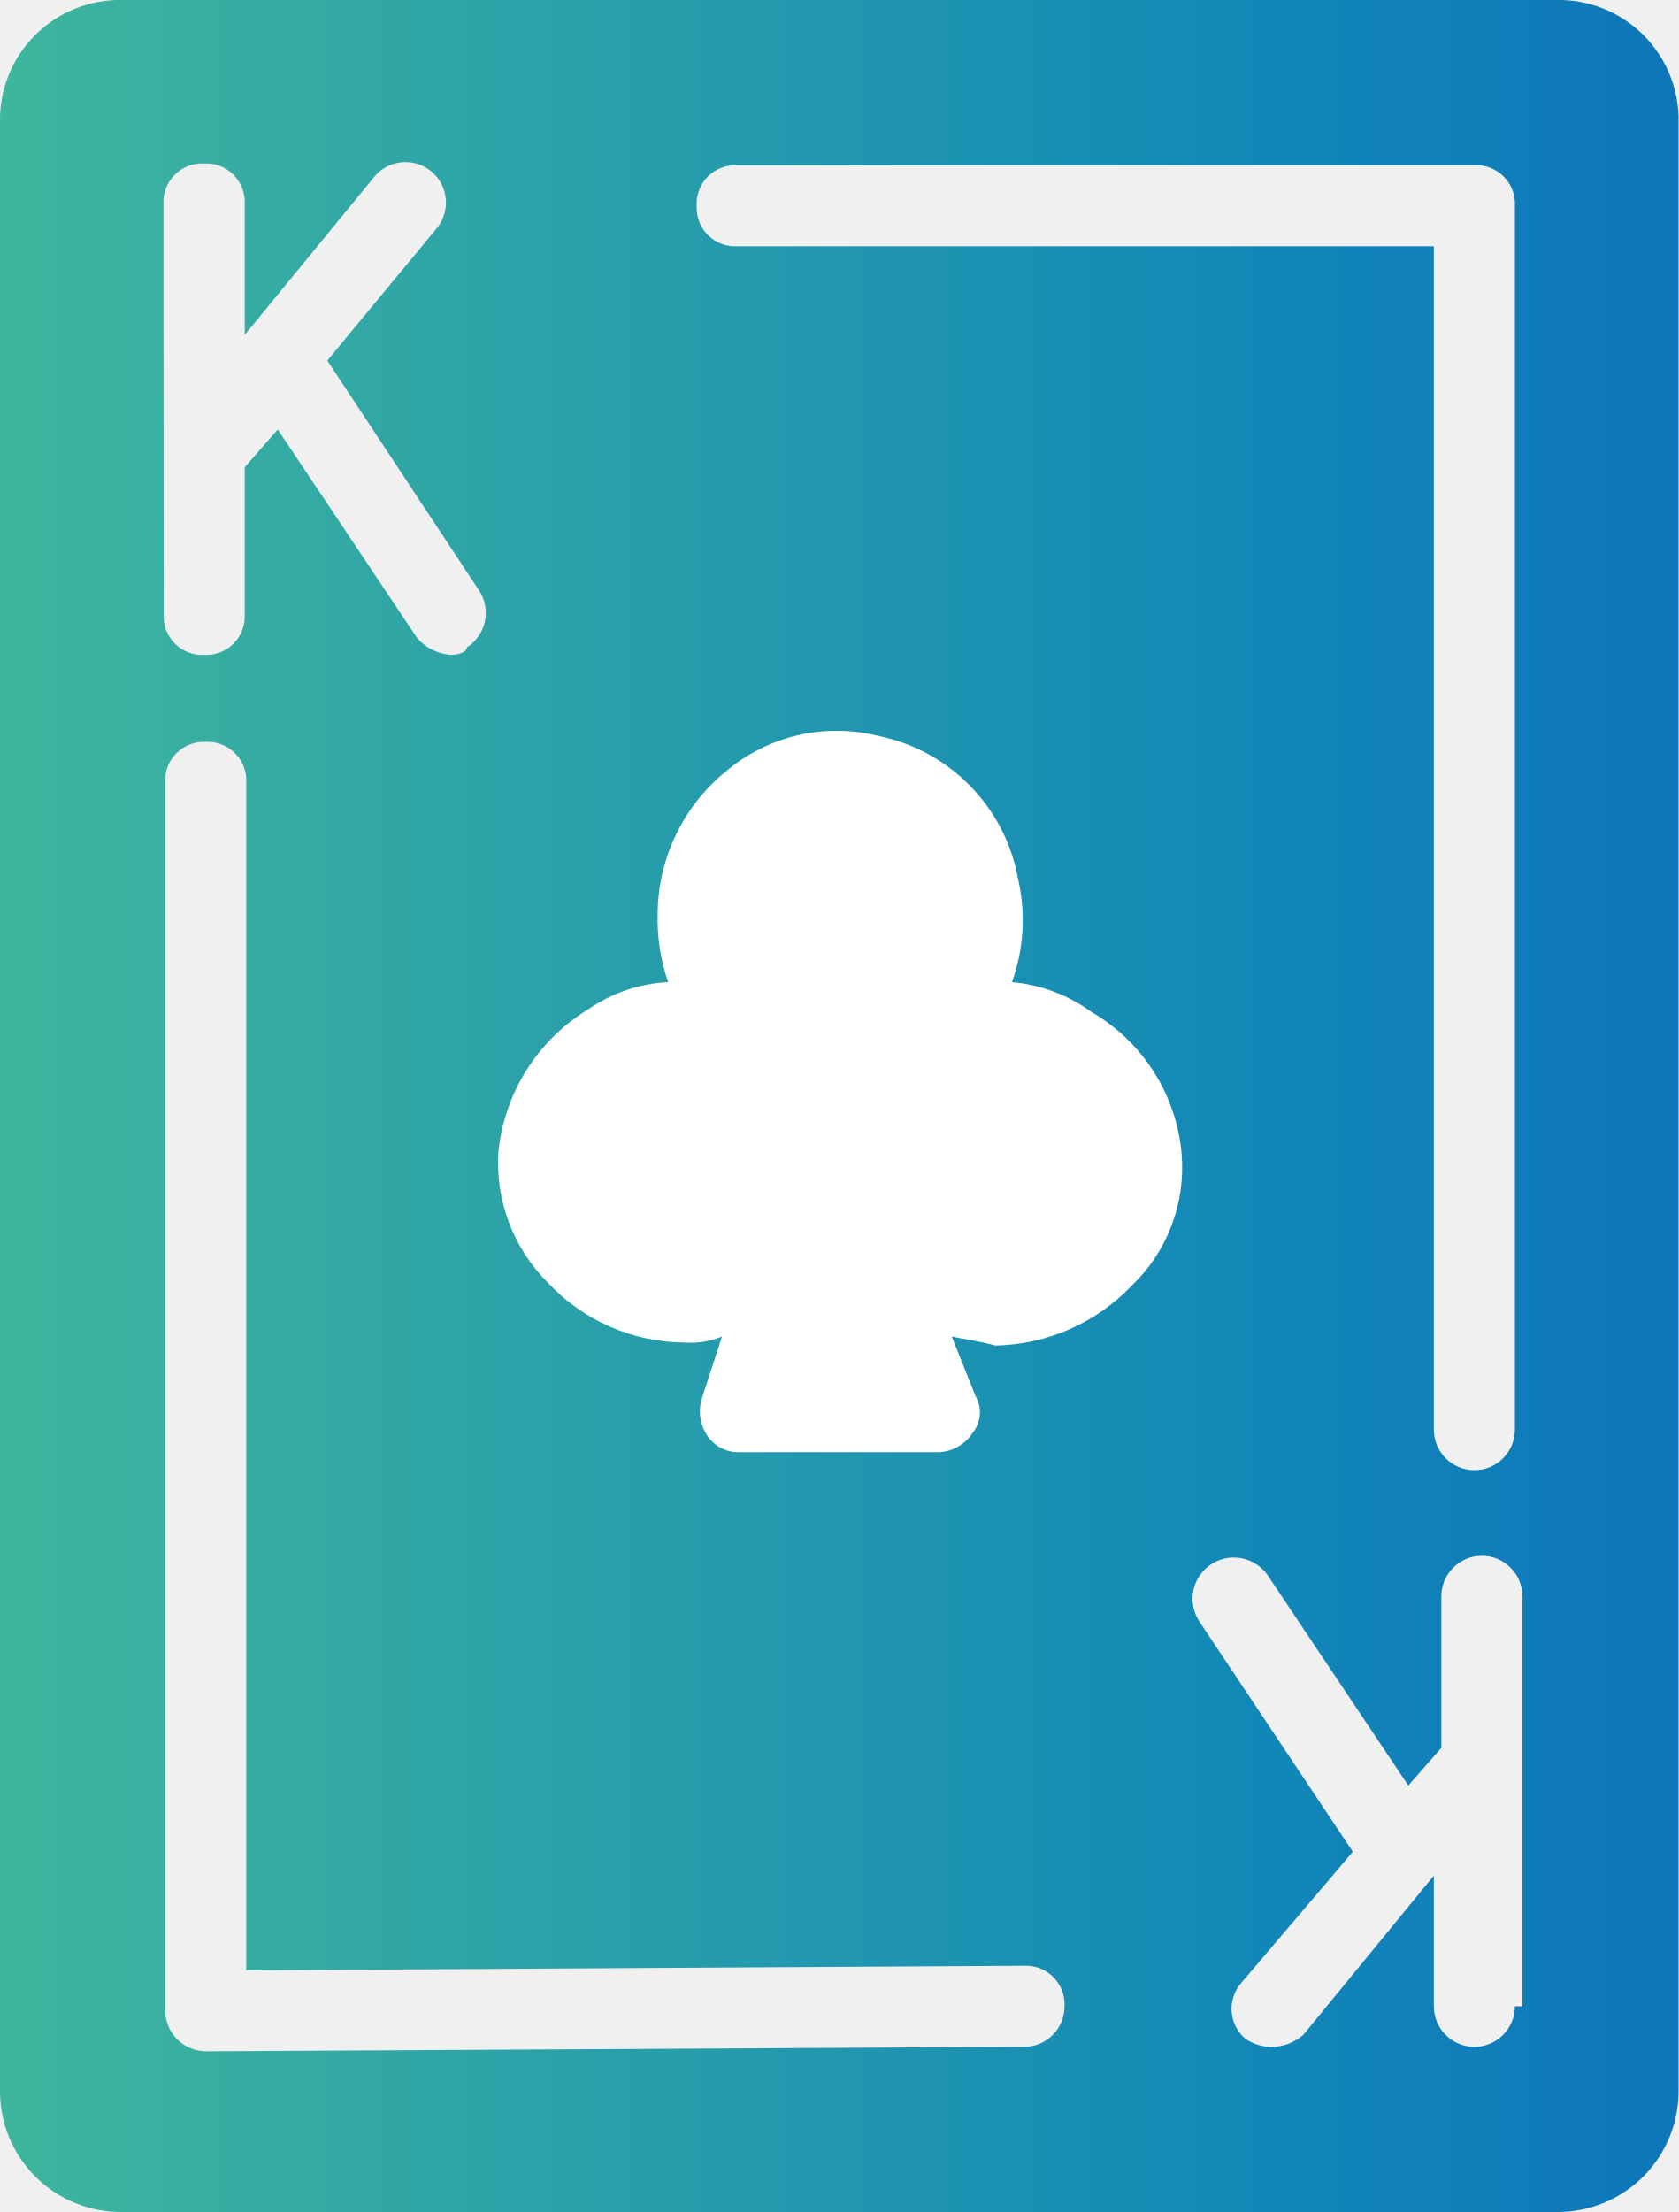
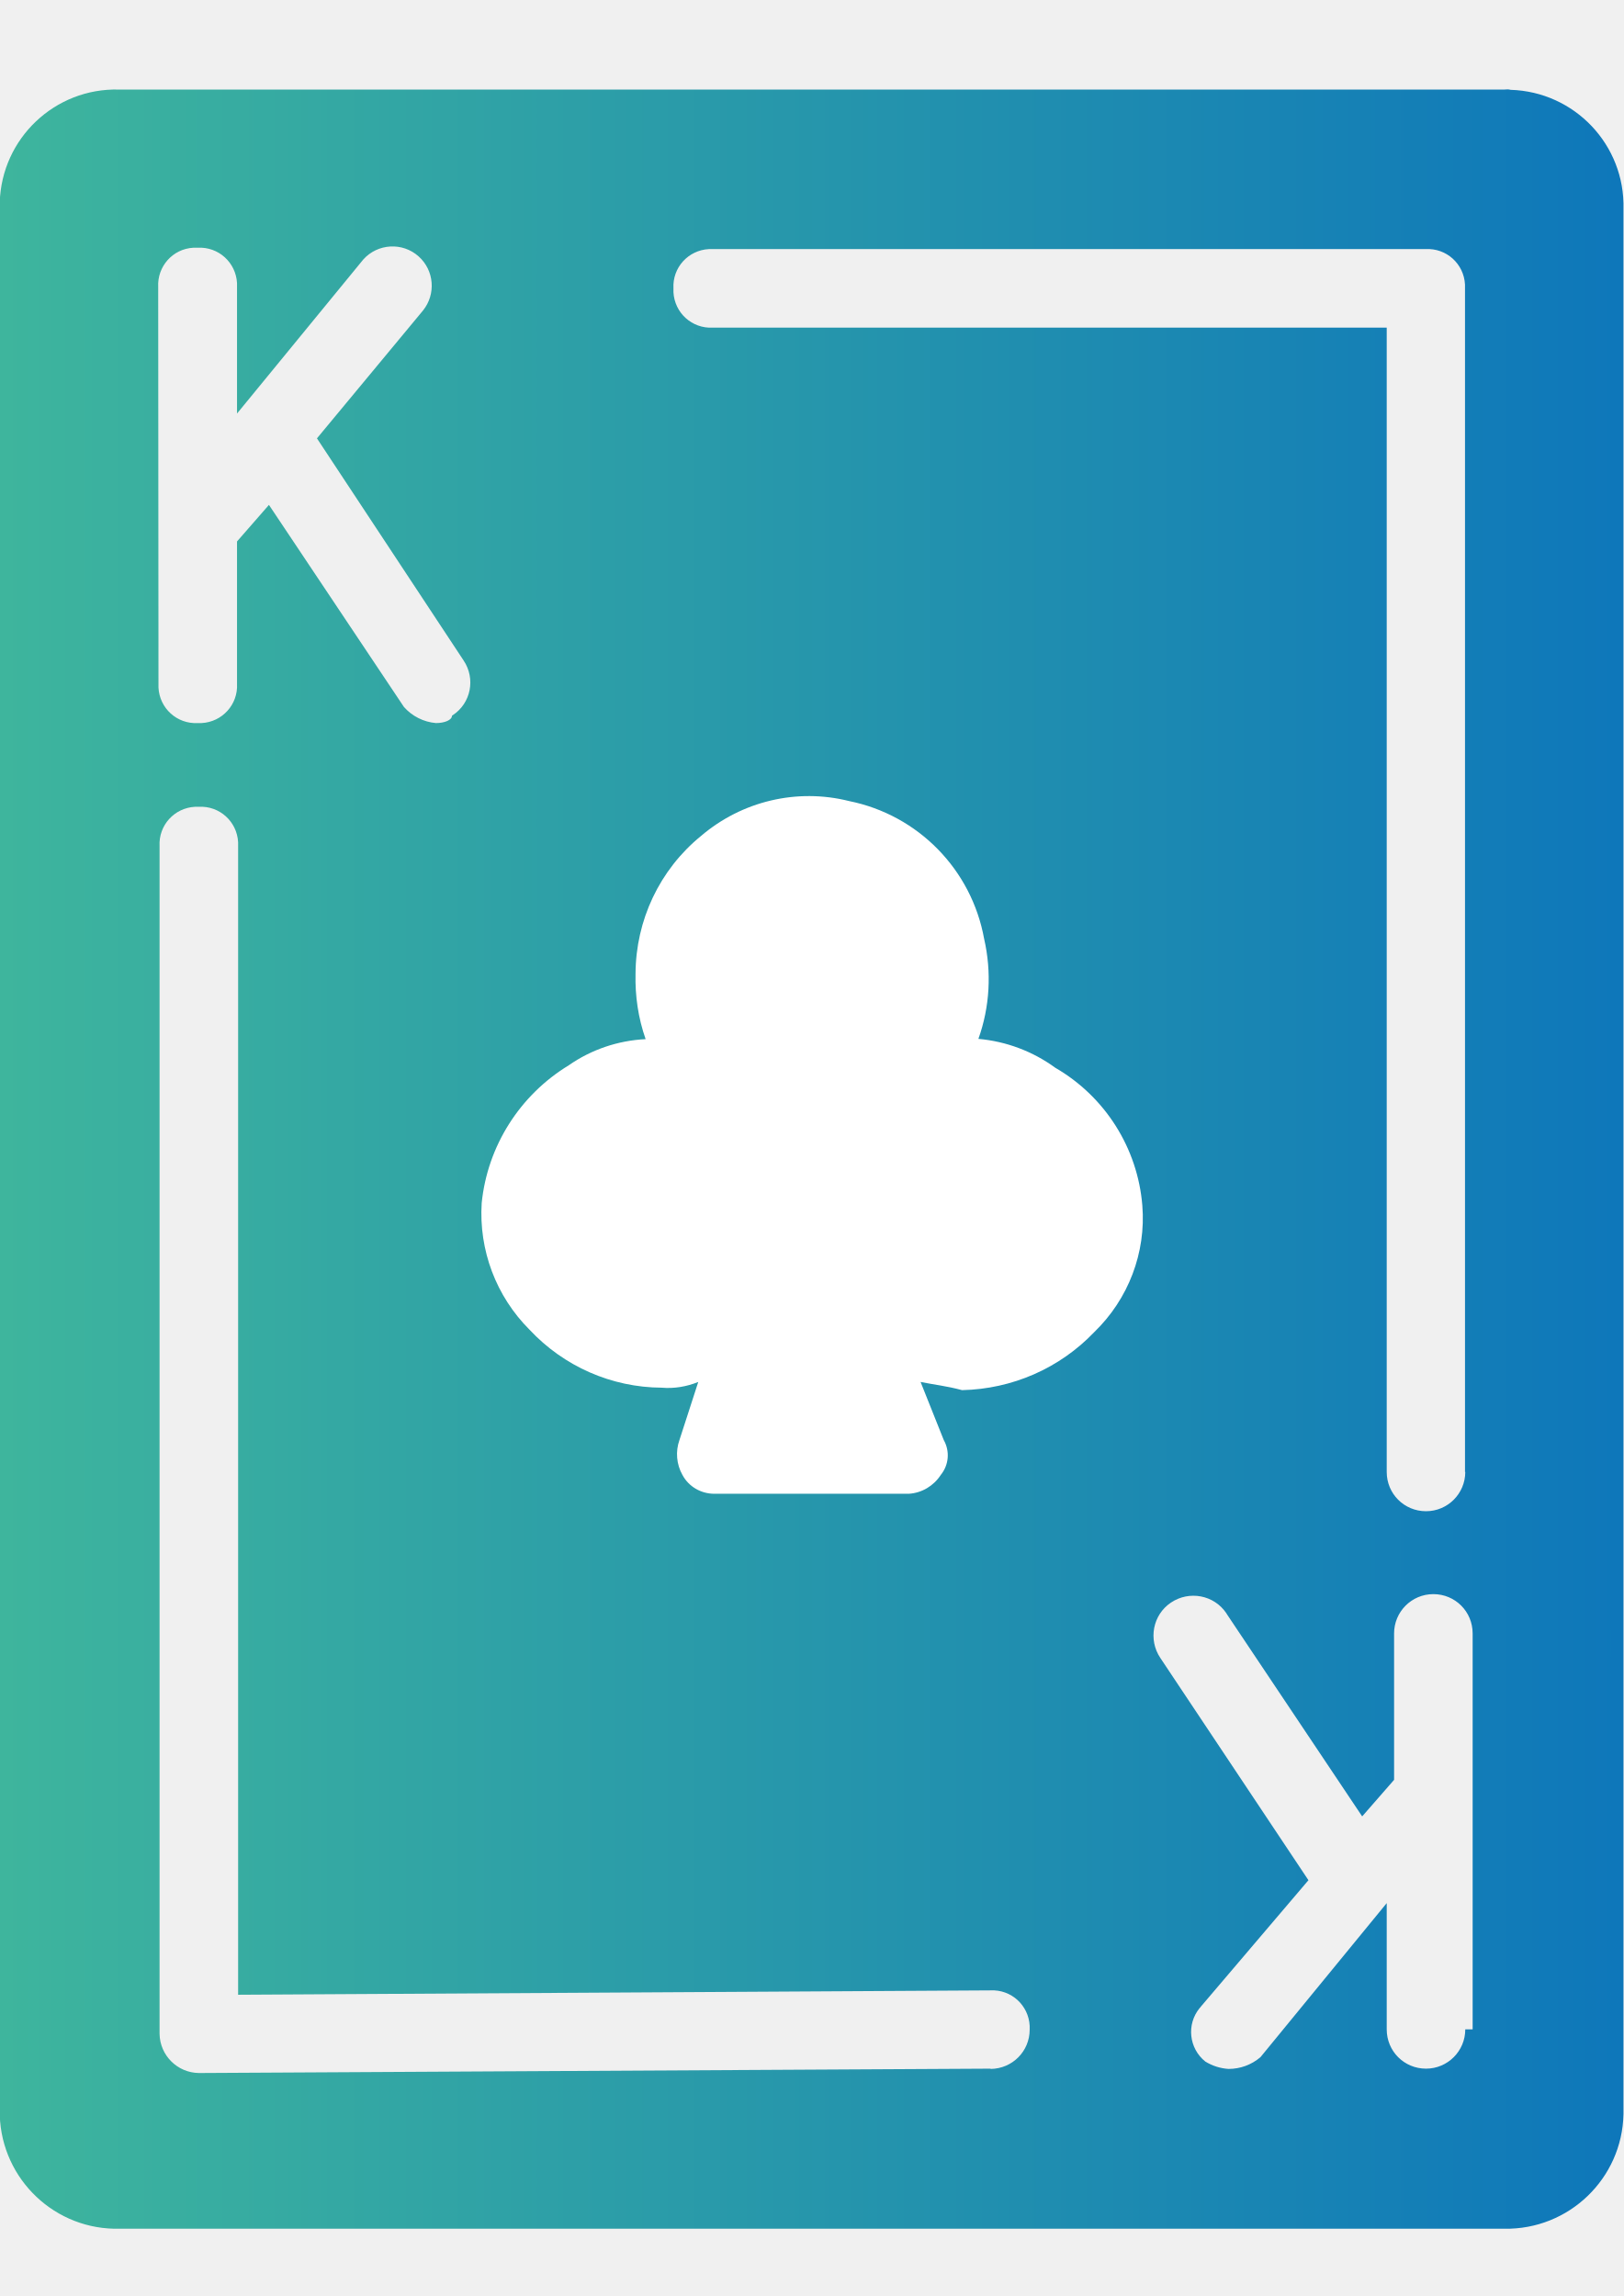
- <svg xmlns="http://www.w3.org/2000/svg" viewBox="3763 683.536 40.048 52.764">
-   <defs>
-     <style>
-       .cls-1 {
-         fill: url(#linear-gradient);
-       }
- 
-       .cls-2 {
-         fill: #fff;
-       }
-     </style>
-     <linearGradient id="linear-gradient" y1="0.5" x2="1" y2="0.5" gradientUnits="objectBoundingBox">
-       <stop offset="0" stop-color="#3eb59d" />
-       <stop offset="0.759" stop-color="#1187b8" />
-       <stop offset="1" stop-color="#0e77ba" />
+ <svg xmlns="http://www.w3.org/2000/svg" version="1.1" id="Calque_1" x="0px" y="0px" viewBox="0 0 595.3 841.9" enable-background="new 0 0 595.3 841.9" xml:space="preserve">
+   <g id="Groupe_102" transform="translate(2428 683.536)">
+     <linearGradient id="Tracé_77_1_" gradientUnits="userSpaceOnUse" x1="-2428.015" y1="-258.591" x2="-1832.705" y2="-258.591">
+       <stop offset="0" style="stop-color:#3EB59D" />
+       <stop offset="1" style="stop-color:#0E77BA" />
    </linearGradient>
-   </defs>
-   <g id="Groupe_102" data-name="Groupe 102" transform="translate(3763 683.536)">
-     <path id="Tracé_77" data-name="Tracé 77" class="cls-1" d="M37.111,0H2.937A2.862,2.862,0,0,0,0,2.937v46.89a2.883,2.883,0,0,0,2.937,2.937H37.111a2.883,2.883,0,0,0,2.937-2.937V2.937A2.862,2.862,0,0,0,37.111,0ZM3.9,4.872A.921.921,0,0,1,4.872,3.9a.921.921,0,0,1,.967.967V7.988l3.116-3.8a.966.966,0,0,1,1.469,1.254L7.809,8.6l3.618,5.481a.972.972,0,0,1-.287,1.361c0,.107-.179.179-.394.179a1.2,1.2,0,0,1-.788-.394L6.627,10.245l-.788.9v3.51a.921.921,0,0,1-.967.967.921.921,0,0,1-.967-.967ZM24.43,48.824l-19.522.107h0a.979.979,0,0,1-.967-.967v-29.3a.921.921,0,0,1,.967-.967.921.921,0,0,1,.967.967V47L24.43,46.89h0a.921.921,0,0,1,.967.967A.963.963,0,0,1,24.43,48.824Zm11.713-.967a.967.967,0,0,1-1.934,0V44.74l-3.116,3.8a1.18,1.18,0,0,1-.788.287,1.2,1.2,0,0,1-.573-.179.938.938,0,0,1-.107-1.361l2.651-3.116-3.654-5.481a.984.984,0,1,1,1.648-1.075L33.6,42.591l.788-.9V38.078a.967.967,0,1,1,1.934,0v9.779Zm0-13.755a.967.967,0,0,1-1.934,0V5.875H17.588a.921.921,0,0,1-.967-.967.921.921,0,0,1,.967-.967H35.176a.921.921,0,0,1,.967.967Z" />
-     <path id="Tracé_78" data-name="Tracé 78" class="cls-2" d="M44,63.109l.573,1.433a.765.765,0,0,1-.072.86,1.021,1.021,0,0,1-.788.466h-4.8a.89.89,0,0,1-.788-.466,1.028,1.028,0,0,1-.072-.86l.466-1.433a1.964,1.964,0,0,1-.9.143,4.5,4.5,0,0,1-3.26-1.433A4.037,4.037,0,0,1,33.185,58.7a4.513,4.513,0,0,1,2.149-3.4,3.654,3.654,0,0,1,1.9-.645,4.615,4.615,0,0,1-.251-1.612,4.419,4.419,0,0,1,1.612-3.4,4.089,4.089,0,0,1,3.654-.86,4.242,4.242,0,0,1,3.331,3.4,4.379,4.379,0,0,1-.143,2.472,3.783,3.783,0,0,1,1.9.716,4.343,4.343,0,0,1,2.149,3.4A3.9,3.9,0,0,1,48.3,61.891a4.628,4.628,0,0,1-3.26,1.433C44.648,63.216,44.326,63.18,44,63.109Z" transform="translate(-21.293 -31.228)" />
+     <path id="Tracé_77" fill="url(#Tracé_77_1_)" d="M-1876.4-650.7h-508c-23.5-0.6-43,17.9-43.7,41.4c0,0.8,0,1.5,0,2.3v697   c-0.4,23.7,18.4,43.2,42,43.7c0.5,0,1.1,0,1.6,0h508c23.7,0.4,43.2-18.4,43.7-42c0-0.5,0-1.1,0-1.6v-697   c0.6-23.5-17.9-43-41.4-43.7C-1874.9-650.8-1875.6-650.8-1876.4-650.7z M-2370-578.3c-0.4-7.5,5.3-14,12.9-14.4c0.5,0,1,0,1.6,0   c7.6-0.4,14,5.4,14.4,13c0,0.5,0,0.9,0,1.4v46.4l46.3-56.5c5.3-5.9,14.4-6.4,20.3-1.1c5.7,5.1,6.4,13.8,1.6,19.8l-38.9,46.9   l53.8,81.5c4.4,6.6,2.7,15.6-4,20c-0.1,0.1-0.2,0.1-0.3,0.2c0,1.6-2.7,2.7-5.9,2.7c-4.5-0.4-8.7-2.5-11.7-5.9l-49.5-74.1   l-11.7,13.4v52.2c0.4,7.6-5.4,14-13,14.4c-0.5,0-0.9,0-1.4,0c-7.6,0.4-14-5.4-14.4-13c0-0.5,0-0.9,0-1.4L-2370-578.3z M-2064.9,75   l-290.2,1.6l0,0c-7.9-0.1-14.3-6.5-14.4-14.4v-435.5c-0.4-7.6,5.4-14,13-14.4c0.5,0,0.9,0,1.4,0c7.6-0.4,14,5.4,14.4,13   c0,0.5,0,0.9,0,1.4V47.9l275.8-1.6l0,0c7.6-0.4,14,5.4,14.4,13c0,0.5,0,0.9,0,1.4c0,7.9-6.3,14.3-14.3,14.4   C-2064.8,75-2064.8,75-2064.9,75z M-1890.8,60.6c0,7.9-6.4,14.4-14.4,14.4s-14.4-6.4-14.4-14.4V14.3l-46.3,56.5   c-3.3,2.8-7.4,4.3-11.7,4.3c-3-0.2-5.9-1.1-8.5-2.7c-6-4.8-7-13.6-2.1-19.6c0.2-0.2,0.4-0.4,0.5-0.6l39.4-46.3l-54.3-81.5   c-4.5-6.7-2.8-15.8,3.9-20.3c6.7-4.5,15.8-2.8,20.3,3.9c0.1,0.2,0.2,0.3,0.3,0.5l49.5,74l11.7-13.4v-53.7c0-7.9,6.4-14.4,14.4-14.4   s14.4,6.4,14.4,14.4V60.6L-1890.8,60.6z M-1890.8-143.8c0,7.9-6.4,14.4-14.4,14.4s-14.4-6.4-14.4-14.4v-419.6h-247.1   c-7.6,0.4-14-5.4-14.4-13c0-0.5,0-0.9,0-1.4c-0.4-7.6,5.4-14,13-14.4c0.5,0,0.9,0,1.4,0h261.4c7.6-0.4,14,5.4,14.4,13   c0,0.5,0,0.9,0,1.4V-143.8z" />
+     <path id="Tracé_78" fill="#FFFFFF" d="M-2090.5-176.8l8.5,21.3c2.3,4.1,1.9,9.1-1.1,12.8c-2.6,4-6.9,6.6-11.7,6.9h-71.3   c-4.9,0-9.4-2.6-11.7-6.9c-2.2-3.9-2.6-8.6-1.1-12.8l6.9-21.3c-4.2,1.7-8.8,2.5-13.4,2.1c-18.4-0.1-35.9-7.8-48.5-21.3   c-12.2-12.2-18.6-29.1-17.5-46.4c2.1-20.9,14-39.6,31.9-50.5c8.3-5.8,18.1-9.1,28.2-9.6c-2.7-7.7-3.9-15.8-3.7-24   c0.1-19.6,8.8-38.1,24-50.5c15-12.8,35.2-17.6,54.3-12.8c25.3,5.1,44.9,25.1,49.5,50.5c2.8,12.2,2.1,25-2.1,36.7   c10.2,0.9,20,4.6,28.2,10.6c18.3,10.6,30.2,29.5,31.9,50.5c1.4,17.3-5.1,34.3-17.6,46.4c-12.7,13.3-30.1,20.9-48.5,21.3   C-2080.8-175.3-2085.6-175.8-2090.5-176.8z" />
  </g>
</svg>
